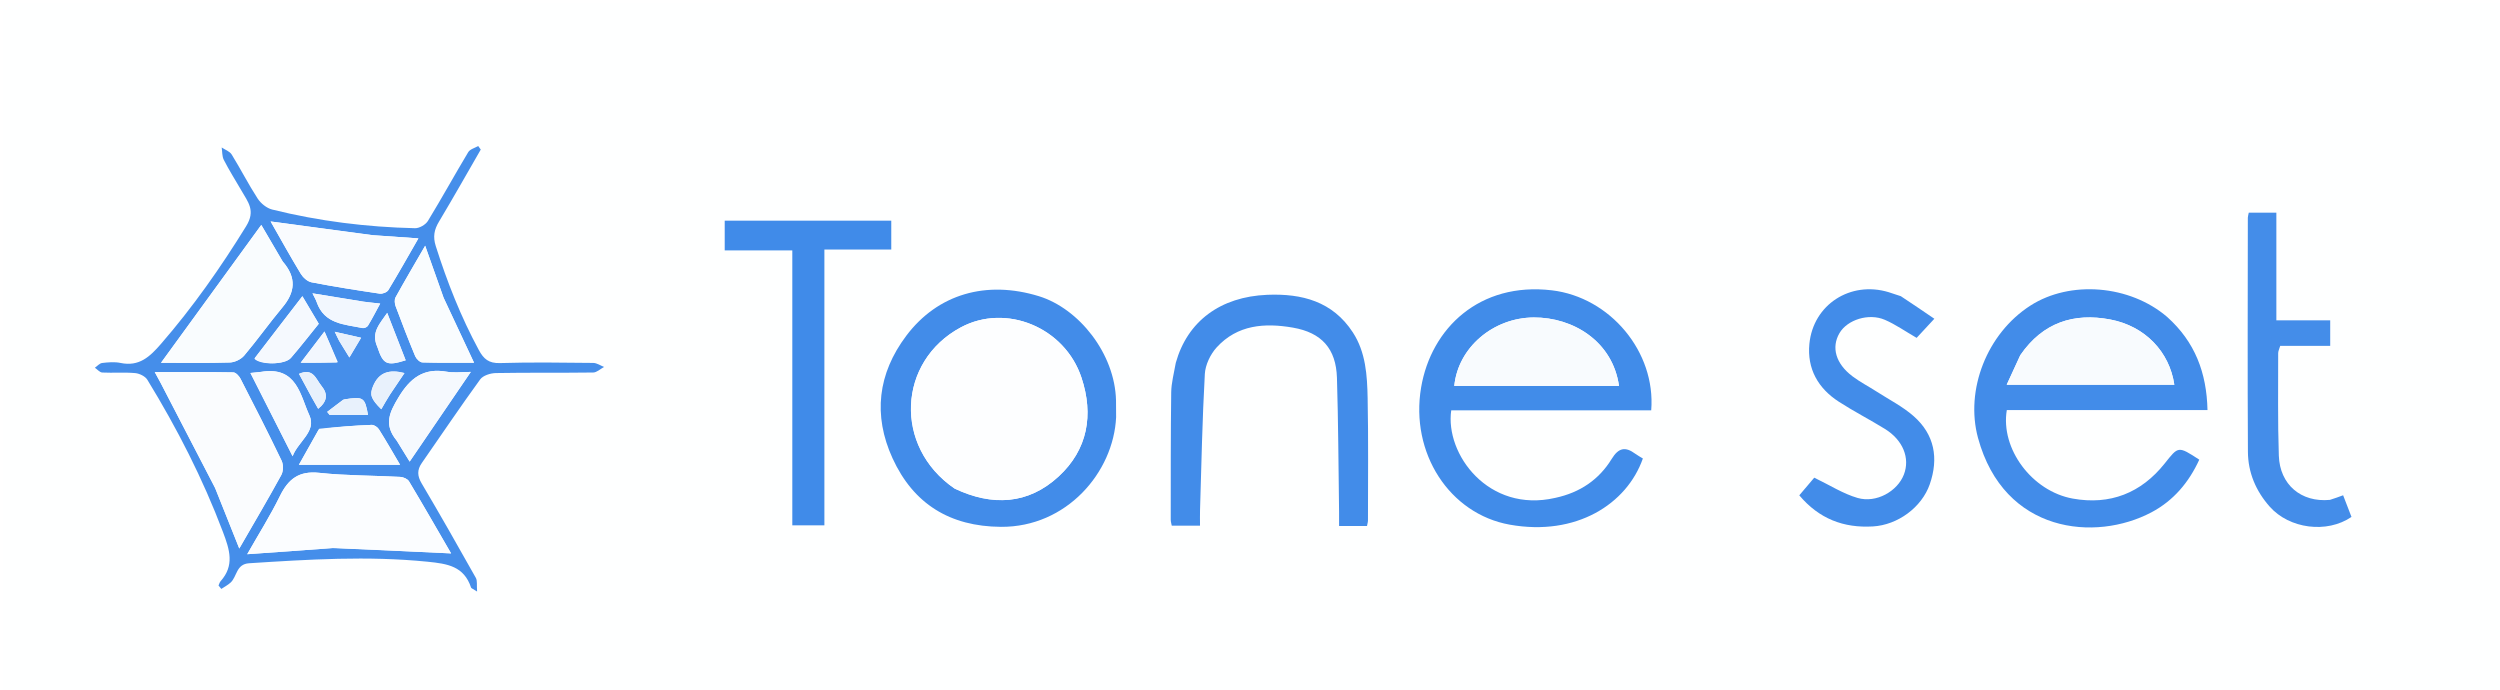
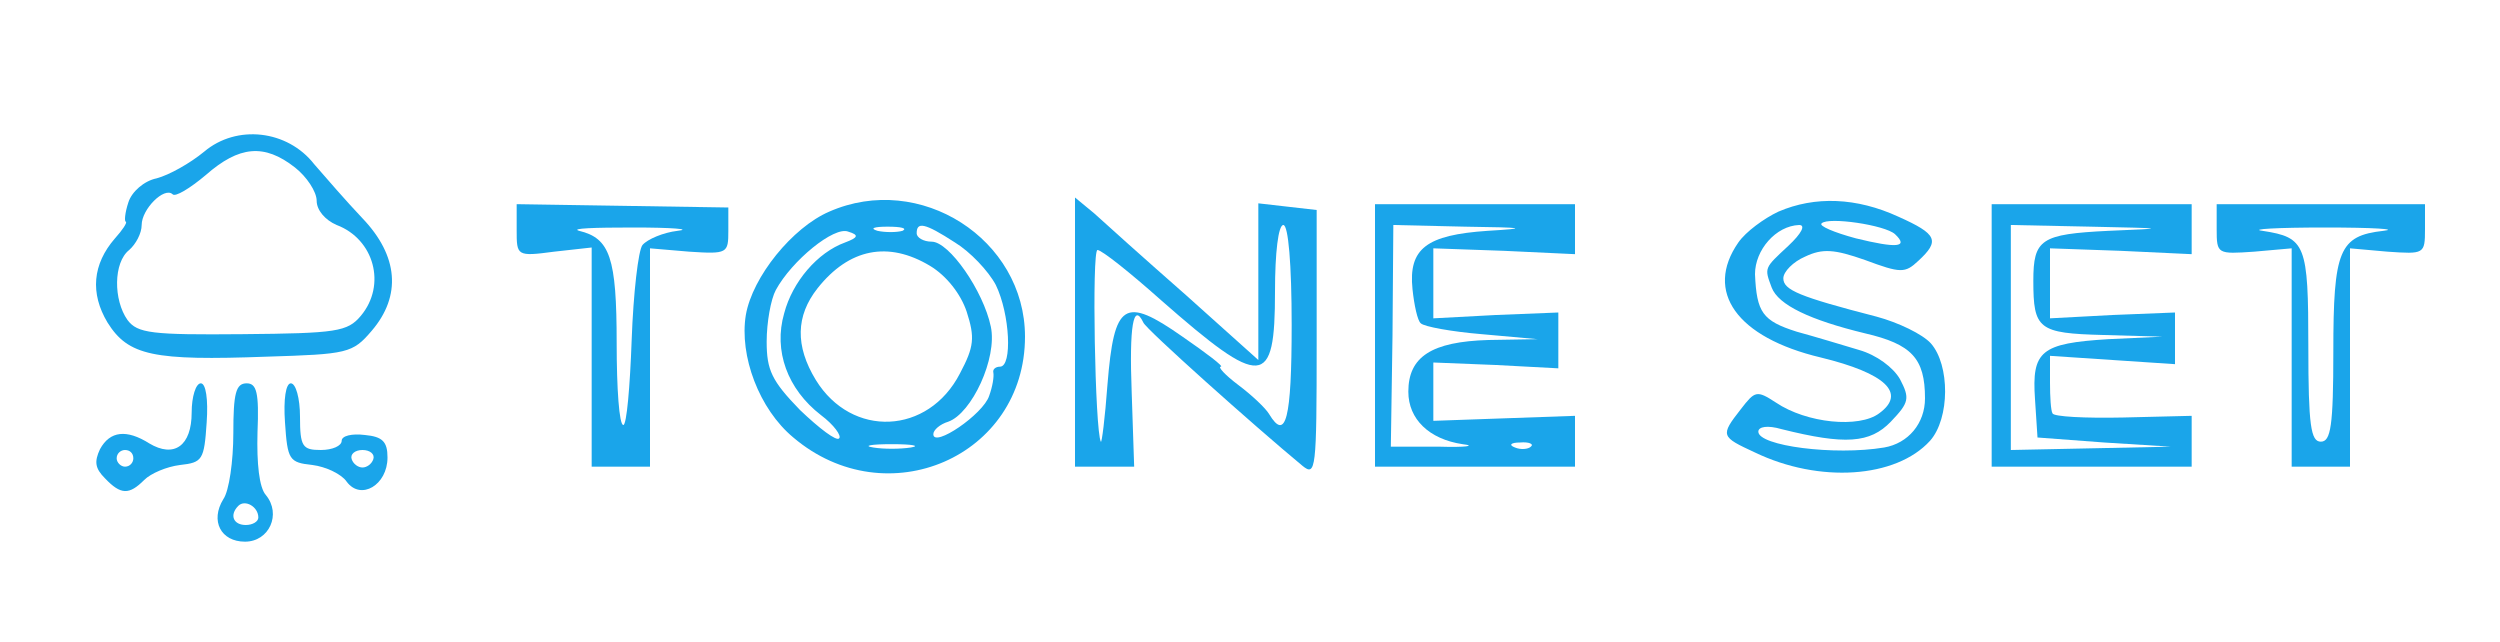
- <svg xmlns="http://www.w3.org/2000/svg" version="1.1" id="Layer_1" x="0px" y="0px" width="100%" viewBox="0 0 950 262" enable-background="new 0 0 950 262" xml:space="preserve">
-   <path fill="#FEFFFF" opacity="1" stroke="none" d=" M667,263   C444.667,263 222.833,263 1,263   C1,175.667 1,88.333 1,1   C317.667,1 634.333,1 951,1   C951,88.333 951,175.667 951,263   C856.5,263 762,263 667,263  M91.875,72.633   C94.248,76.806 97.217,79.978 93.555,85.924   C83.856,101.671 73.322,116.67 61.209,130.642   C56.969,135.532 52.89,139.412 45.785,137.917   C43.552,137.447 41.114,137.664 38.813,137.934   C37.836,138.049 36.97,139.108 36.053,139.738   C36.987,140.375 37.896,141.514 38.86,141.562   C43.015,141.767 47.206,141.413 51.34,141.773   C52.983,141.916 55.176,142.974 55.991,144.306   C67.27,162.739 77.079,181.889 84.729,202.17   C87.262,208.886 89.201,214.85 83.823,220.867   C83.436,221.3 83.295,221.953 83.04,222.504   C83.394,222.934 83.747,223.364 84.101,223.793   C85.28,223 86.573,222.334 87.615,221.389   C90.119,219.117 89.671,214.36 94.666,214.037   C117.241,212.58 139.752,211.174 162.417,213.447   C170.133,214.221 176.316,215.165 179.014,223.305   C179.092,223.541 179.529,223.657 181.3,224.787   C181.109,222.357 181.445,220.703 180.82,219.589   C174.064,207.561 167.247,195.564 160.227,183.689   C158.55,180.852 158.456,178.562 160.294,175.924   C167.673,165.331 174.879,154.613 182.469,144.175   C183.556,142.68 186.387,141.799 188.43,141.763   C200.755,141.544 213.087,141.724 225.414,141.556   C226.802,141.537 228.171,140.179 229.549,139.441   C228.179,138.909 226.813,137.928 225.438,137.914   C213.61,137.792 201.773,137.608 189.955,137.969   C185.73,138.098 183.777,136.389 181.95,133.008   C175.13,120.392 169.913,107.161 165.591,93.507   C164.45,89.902 164.999,87.252 166.825,84.201   C172.239,75.155 177.418,65.967 182.689,56.835   C182.364,56.384 182.039,55.933 181.713,55.482   C180.423,56.244 178.604,56.688 177.927,57.818   C172.73,66.482 167.868,75.348 162.6,83.967   C161.73,85.39 159.364,86.756 157.722,86.719   C139.383,86.303 121.242,84.054 103.43,79.626   C101.342,79.107 99.104,77.295 97.906,75.451   C94.38,70.023 91.444,64.214 88.034,58.705   C87.286,57.497 85.532,56.913 84.241,56.042   C84.487,57.627 84.357,59.406 85.051,60.762   C87.018,64.602 89.323,68.269 91.875,72.633  M590.562,189.259   C565.626,195.044 549.056,172.547 551.47,155.915   C576.76,155.915 602.139,155.915 627.462,155.915   C629.254,133.683 611.808,112.929 589.68,110.317   C562.318,107.088 543.844,124.667 540.022,147.248   C535.806,172.163 550.806,195.265 573.691,199.371   C598.954,203.904 618.242,191.507 624.289,174.222   C623.34,173.636 622.321,173.097 621.401,172.422   C617.639,169.66 615.082,170.079 612.438,174.393   C607.646,182.214 600.476,187.162 590.562,189.259  M823.277,120.196   C809.304,108.234 786.675,106.442 771.586,116.104   C754.983,126.735 746.696,148.251 751.648,166.424   C761.534,202.704 796.255,205.951 817.548,194.684   C825.952,190.237 831.795,183.268 835.725,174.672   C827.605,169.387 827.813,169.553 822.562,176.143   C813.619,187.371 801.8,192.011 787.671,189.467   C772.152,186.674 760.12,170.524 762.588,155.824   C787.862,155.824 813.24,155.824 838.848,155.824   C838.538,141.637 834.092,129.909 823.277,120.196  M424.168,158.105   C424.142,156.127 424.134,154.149 424.087,152.172   C423.66,134.296 409.94,117.211 394.765,112.55   C374.771,106.409 356.325,111.719 344.387,127.588   C333.57,141.967 331.696,157.796 339.161,174.131   C347.116,191.539 361.042,200.066 380.339,200.2   C405.253,200.373 423.15,179.535 424.168,158.105  M446.657,138.266   C446.1,141.876 445.108,145.48 445.06,149.097   C444.847,165.223 444.898,181.353 444.881,197.482   C444.88,198.259 445.14,199.036 445.27,199.765   C448.95,199.765 452.33,199.765 456.004,199.765   C456.004,197.572 455.955,195.759 456.011,193.949   C456.546,176.668 456.869,159.376 457.836,142.119   C458.031,138.637 459.948,134.623 462.334,132.007   C470.214,123.37 480.629,122.633 491.357,124.508   C502.235,126.41 507.702,132.506 508.041,143.567   C508.561,160.532 508.608,177.511 508.848,194.484   C508.873,196.247 508.852,198.01 508.852,199.873   C512.813,199.873 516.065,199.873 519.464,199.873   C519.619,199.001 519.828,198.37 519.828,197.74   C519.827,182.251 520.01,166.757 519.702,151.274   C519.531,142.649 519.003,133.869 514.08,126.308   C506.403,114.517 494.713,111.491 481.551,112.028   C463.808,112.752 451.228,122.022 446.657,138.266  M284.534,83.857   C281.446,83.857 278.359,83.857 275.39,83.857   C275.39,88.011 275.39,91.398 275.39,95.159   C284.037,95.159 292.299,95.159 301.077,95.159   C301.077,130.232 301.077,164.925 301.077,199.628   C305.324,199.628 309.036,199.628 313.269,199.628   C313.269,164.57 313.269,129.879 313.269,94.814   C322.06,94.814 330.323,94.814 338.682,94.814   C338.682,91.033 338.682,87.64 338.682,83.857   C320.754,83.857 303.138,83.857 284.534,83.857  M721.962,112.408   C720.537,111.947 719.119,111.463 717.686,111.029   C703.191,106.634 688.99,115.718 687.561,130.716   C686.664,140.135 690.86,147.546 698.722,152.631   C704.42,156.316 710.49,159.423 716.268,162.991   C723.146,167.236 725.885,174.092 723.475,180.34   C721.034,186.665 713.04,191.277 705.909,189.227   C700.382,187.639 695.341,184.363 689.417,181.517   C687.986,183.204 685.88,185.687 683.729,188.223   C691.261,197.165 700.595,200.712 711.758,200.042   C721.084,199.482 730.23,192.872 733.309,184.026   C736.746,174.149 735.14,165.13 727.183,158.135   C723.008,154.466 717.887,151.868 713.165,148.829   C710.107,146.861 706.839,145.183 703.945,143.002   C697.561,138.19 695.823,132.003 699.015,126.565   C701.979,121.515 710.103,118.882 716.236,121.528   C720.285,123.275 723.965,125.877 728.319,128.39   C730.254,126.302 732.328,124.064 735.052,121.126   C730.521,118.042 726.594,115.368 721.962,112.408  M884.941,189.992   C874.412,190.987 866.331,184.167 865.956,173.153   C865.515,160.178 865.731,147.181 865.708,134.193   C865.707,133.435 866.117,132.676 866.475,131.439   C872.826,131.439 879.09,131.439 885.479,131.439   C885.479,128.017 885.479,125.146 885.479,121.729   C878.534,121.729 871.969,121.729 865.015,121.729   C865.015,107.753 865.015,94.325 865.015,80.819   C861.218,80.819 857.848,80.819 854.531,80.819   C854.35,81.764 854.177,82.251 854.176,82.737   C854.154,112.384 854.038,142.031 854.209,171.676   C854.254,179.542 857.213,186.576 862.505,192.54   C869.954,200.936 884.193,202.834 893.564,196.434   C892.544,193.79 891.5,191.085 890.387,188.202   C888.541,188.887 887.154,189.401 884.941,189.992  z" />
-   <path fill="#458EEA" opacity="1" stroke="none" d=" M91.685,72.319   C89.323,68.269 87.018,64.602 85.051,60.762   C84.357,59.406 84.487,57.627 84.241,56.042   C85.532,56.913 87.286,57.497 88.034,58.705   C91.444,64.214 94.38,70.023 97.906,75.451   C99.104,77.295 101.342,79.107 103.43,79.626   C121.242,84.054 139.383,86.303 157.722,86.719   C159.364,86.756 161.73,85.39 162.6,83.967   C167.868,75.348 172.73,66.482 177.927,57.818   C178.604,56.688 180.423,56.244 181.713,55.482   C182.039,55.933 182.364,56.384 182.689,56.835   C177.418,65.967 172.239,75.155 166.825,84.201   C164.999,87.252 164.45,89.902 165.591,93.507   C169.913,107.161 175.13,120.392 181.95,133.008   C183.777,136.389 185.73,138.098 189.955,137.969   C201.773,137.608 213.61,137.792 225.438,137.914   C226.813,137.928 228.179,138.909 229.549,139.441   C228.171,140.179 226.802,141.537 225.414,141.556   C213.087,141.724 200.755,141.544 188.43,141.763   C186.387,141.799 183.556,142.68 182.469,144.175   C174.879,154.613 167.673,165.331 160.294,175.924   C158.456,178.562 158.55,180.852 160.227,183.689   C167.247,195.564 174.064,207.561 180.82,219.589   C181.445,220.703 181.109,222.357 181.3,224.787   C179.529,223.657 179.092,223.541 179.014,223.305   C176.316,215.165 170.133,214.221 162.417,213.447   C139.752,211.174 117.241,212.58 94.666,214.037   C89.671,214.36 90.119,219.117 87.615,221.389   C86.573,222.334 85.28,223 84.101,223.793   C83.747,223.364 83.394,222.934 83.04,222.504   C83.295,221.953 83.436,221.3 83.823,220.867   C89.201,214.85 87.262,208.886 84.729,202.17   C77.079,181.889 67.27,162.739 55.991,144.306   C55.176,142.974 52.983,141.916 51.34,141.773   C47.206,141.413 43.015,141.767 38.86,141.562   C37.896,141.514 36.987,140.375 36.053,139.738   C36.97,139.108 37.836,138.049 38.813,137.934   C41.114,137.664 43.552,137.447 45.785,137.917   C52.89,139.412 56.969,135.532 61.209,130.642   C73.322,116.67 83.856,101.671 93.555,85.924   C97.217,79.978 94.248,76.806 91.685,72.319  M126.894,208.198   C141.447,208.882 156.001,209.566 171.414,210.291   C165.921,200.823 160.759,191.806 155.416,182.896   C154.869,181.984 153.263,181.286 152.109,181.224   C141.848,180.669 131.524,180.779 121.328,179.679   C113.601,178.846 109.545,182.025 106.356,188.532   C102.742,195.904 98.33,202.885 93.946,210.598   C105.14,209.817 115.558,209.089 126.894,208.198  M81.851,185.643   C84.764,192.956 87.676,200.27 90.927,208.433   C96.626,198.548 101.919,189.599 106.901,180.48   C107.688,179.04 107.712,176.521 106.994,175.027   C101.974,164.571 96.7,154.235 91.395,143.918   C90.863,142.882 89.6,141.523 88.655,141.505   C78.922,141.328 69.184,141.397 58.819,141.397   C59.879,143.351 60.516,144.482 61.113,145.633   C67.908,158.74 74.697,171.85 81.851,185.643  M107.302,99.195   C104.548,94.479 101.793,89.763 99.29,85.476   C86.504,103.056 73.843,120.463 61.189,137.859   C69.749,137.859 78.565,138.011 87.368,137.738   C89.237,137.679 91.598,136.527 92.805,135.096   C97.825,129.147 102.334,122.768 107.33,116.797   C112.099,111.096 112.853,105.592 107.302,99.195  M141.203,89.35   C128.601,87.644 115.998,85.938 102.836,84.157   C106.856,91.191 110.448,97.706 114.311,104.056   C115.168,105.465 116.849,106.979 118.376,107.274   C126.983,108.937 135.648,110.305 144.321,111.587   C145.345,111.739 147.061,111.068 147.567,110.238   C151.395,103.941 155.002,97.509 158.985,90.587   C152.92,90.148 147.527,89.758 141.203,89.35  M168.48,112.959   C166.281,106.734 164.081,100.51 161.563,93.381   C157.511,100.387 153.821,106.637 150.315,112.988   C149.834,113.858 149.959,115.35 150.334,116.356   C152.706,122.723 155.157,129.063 157.77,135.334   C158.199,136.363 159.536,137.685 160.492,137.717   C166.867,137.929 173.253,137.827 180.131,137.827   C176.115,129.258 172.462,121.462 168.48,112.959  M150.854,167.599   C152.518,170.298 154.183,172.997 155.669,175.408   C163.504,163.918 171.053,152.848 178.906,141.332   C175.4,141.332 172.504,141.745 169.769,141.256   C160.907,139.672 155.768,143.764 151.37,151.102   C148.037,156.662 145.736,161.361 150.854,167.599  M121.084,163.256   C118.77,167.379 116.456,171.501 113.586,176.613   C126.846,176.613 139.181,176.613 152.027,176.613   C149.391,172.15 146.782,167.579 143.981,163.127   C143.458,162.295 142.15,161.42 141.238,161.455   C134.658,161.708 128.088,162.19 121.084,163.256  M98.892,141.332   C97.644,141.468 96.397,141.603 95.163,141.737   C100.506,152.284 105.687,162.51 111.191,173.372   C113.2,167.851 120.384,163.926 117.567,157.824   C114.118,150.353 112.862,138.962 98.892,141.332  M96.653,136.32   C98.905,138.736 108.227,138.683 110.551,135.999   C114.22,131.76 117.653,127.316 121.127,123.03   C118.771,119.064 116.734,115.636 114.907,112.561   C108.785,120.497 102.919,128.1 96.653,136.32  M137.911,114.59   C131.587,113.559 125.263,112.529 118.742,111.467   C119.348,112.712 119.967,113.714 120.343,114.8   C123.255,123.199 130.912,123.241 137.75,124.659   C138.37,124.788 139.485,124.327 139.806,123.797   C141.388,121.191 142.779,118.469 144.471,115.358   C142.032,115.108 140.393,114.939 137.911,114.59  M143.469,132.019   C145.611,138.519 146.961,139.16 154.159,136.913   C151.868,131.035 149.584,125.174 147.136,118.893   C144.41,122.983 140.874,126.206 143.469,132.019  M148.288,149.818   C150.066,147.169 151.845,144.52 153.695,141.764   C148.059,140.312 143.976,141.341 141.736,146.817   C140.453,149.954 140.889,151.541 144.887,155.509   C145.88,153.771 146.851,152.07 148.288,149.818  M128.397,137.661   C126.817,134.032 125.237,130.403 123.305,125.966   C120.035,130.26 117.459,133.642 114.259,137.845   C119.445,137.845 123.527,137.845 128.397,137.661  M130.465,151.825   C128.421,153.387 126.376,154.949 124.332,156.511   C124.641,156.895 124.949,157.279 125.258,157.663   C130.103,157.663 134.947,157.663 139.84,157.663   C138.637,150.947 138.099,150.593 130.465,151.825  M118.458,151.02   C119.244,152.405 120.031,153.79 120.909,155.337   C124.413,152.519 124.699,149.747 122.144,146.619   C120.051,144.056 119.023,139.661 113.626,142.074   C115.192,144.952 116.663,147.652 118.458,151.02  M128.958,129.648   C130.096,131.499 131.234,133.35 132.765,135.84   C134.506,132.913 135.783,130.766 137.222,128.348   C133.662,127.541 130.675,126.864 127.211,126.079   C127.816,127.369 128.205,128.199 128.958,129.648  z" />
-   <path fill="#418CE9" opacity="1" stroke="none" d=" M590.981,189.196   C600.476,187.162 607.646,182.214 612.438,174.393   C615.082,170.079 617.639,169.66 621.401,172.422   C622.321,173.097 623.34,173.636 624.289,174.222   C618.242,191.507 598.954,203.904 573.691,199.371   C550.806,195.265 535.806,172.163 540.022,147.248   C543.844,124.667 562.318,107.088 589.68,110.317   C611.808,112.929 629.254,133.683 627.462,155.915   C602.139,155.915 576.76,155.915 551.47,155.915   C549.056,172.547 565.626,195.044 590.981,189.196  M598.498,146.666   C604.039,146.666 609.581,146.666 615.223,146.666   C612.821,129.699 597.756,120.565 582.835,120.64   C567.452,120.717 554.046,132.044 552.629,146.666   C567.603,146.666 582.551,146.666 598.498,146.666  z" />
-   <path fill="#428CE9" opacity="1" stroke="none" d=" M823.529,120.448   C834.092,129.909 838.538,141.637 838.848,155.824   C813.24,155.824 787.862,155.824 762.588,155.824   C760.12,170.524 772.152,186.674 787.671,189.467   C801.8,192.011 813.619,187.371 822.562,176.143   C827.813,169.553 827.605,169.387 835.725,174.672   C831.795,183.268 825.952,190.237 817.548,194.684   C796.255,205.951 761.534,202.704 751.648,166.424   C746.696,148.251 754.983,126.735 771.586,116.104   C786.675,106.442 809.304,108.234 823.529,120.448  M767.614,135.166   C765.991,138.699 764.368,142.232 762.545,146.201   C784.314,146.201 805.248,146.201 826.246,146.201   C824.402,133.722 815.202,123.935 801.883,121.407   C788.145,118.799 776.291,122.464 767.614,135.166  z" />
-   <path fill="#428CE9" opacity="1" stroke="none" d=" M424.125,158.53   C423.15,179.535 405.253,200.373 380.339,200.2   C361.042,200.066 347.116,191.539 339.161,174.131   C331.696,157.796 333.57,141.967 344.387,127.588   C356.325,111.719 374.771,106.409 394.765,112.55   C409.94,117.211 423.66,134.296 424.087,152.172   C424.134,154.149 424.142,156.127 424.125,158.53  M362.864,185.74   C376.997,192.423 390.686,191.762 402.296,181.039   C413.327,170.852 415.671,157.668 410.956,143.484   C404.607,124.386 382.301,115.192 365.126,124.392   C341.044,137.293 339.521,169.751 362.864,185.74  z" />
-   <path fill="#428CE9" opacity="1" stroke="none" d=" M446.798,137.88   C451.228,122.022 463.808,112.752 481.551,112.028   C494.713,111.491 506.403,114.517 514.08,126.308   C519.003,133.869 519.531,142.649 519.702,151.274   C520.01,166.757 519.827,182.251 519.828,197.74   C519.828,198.37 519.619,199.001 519.464,199.873   C516.065,199.873 512.813,199.873 508.852,199.873   C508.852,198.01 508.873,196.247 508.848,194.484   C508.608,177.511 508.561,160.532 508.041,143.567   C507.702,132.506 502.235,126.41 491.357,124.508   C480.629,122.633 470.214,123.37 462.334,132.007   C459.948,134.623 458.031,138.637 457.836,142.119   C456.869,159.376 456.546,176.668 456.011,193.949   C455.955,195.759 456.004,197.572 456.004,199.765   C452.33,199.765 448.95,199.765 445.27,199.765   C445.14,199.036 444.88,198.259 444.881,197.482   C444.898,181.353 444.847,165.223 445.06,149.097   C445.108,145.48 446.1,141.876 446.798,137.88  z" />
-   <path fill="#408BE9" opacity="1" stroke="none" d=" M285.029,83.857   C303.138,83.857 320.754,83.857 338.682,83.857   C338.682,87.64 338.682,91.033 338.682,94.814   C330.323,94.814 322.06,94.814 313.269,94.814   C313.269,129.879 313.269,164.57 313.269,199.628   C309.036,199.628 305.324,199.628 301.077,199.628   C301.077,164.925 301.077,130.232 301.077,95.159   C292.299,95.159 284.037,95.159 275.39,95.159   C275.39,91.398 275.39,88.011 275.39,83.857   C278.359,83.857 281.446,83.857 285.029,83.857  z" />
-   <path fill="#428CE9" opacity="1" stroke="none" d=" M722.314,112.551   C726.594,115.368 730.521,118.042 735.052,121.126   C732.328,124.064 730.254,126.302 728.319,128.39   C723.965,125.877 720.285,123.275 716.236,121.528   C710.103,118.882 701.979,121.515 699.015,126.565   C695.823,132.003 697.561,138.19 703.945,143.002   C706.839,145.183 710.107,146.861 713.165,148.829   C717.887,151.868 723.008,154.466 727.183,158.135   C735.14,165.13 736.746,174.149 733.309,184.026   C730.23,192.872 721.084,199.482 711.758,200.042   C700.595,200.712 691.261,197.165 683.729,188.223   C685.88,185.687 687.986,183.204 689.417,181.517   C695.341,184.363 700.382,187.639 705.909,189.227   C713.04,191.277 721.034,186.665 723.475,180.34   C725.885,174.092 723.146,167.236 716.268,162.991   C710.49,159.423 704.42,156.316 698.722,152.631   C690.86,147.546 686.664,140.135 687.561,130.716   C688.99,115.718 703.191,106.634 717.686,111.029   C719.119,111.463 720.537,111.947 722.314,112.551  z" />
-   <path fill="#448DE9" opacity="1" stroke="none" d=" M885.354,189.954   C887.154,189.401 888.541,188.887 890.387,188.202   C891.5,191.085 892.544,193.79 893.564,196.434   C884.193,202.834 869.954,200.936 862.505,192.54   C857.213,186.576 854.254,179.542 854.209,171.676   C854.038,142.031 854.154,112.384 854.176,82.737   C854.177,82.251 854.35,81.764 854.531,80.819   C857.848,80.819 861.218,80.819 865.015,80.819   C865.015,94.325 865.015,107.753 865.015,121.729   C871.969,121.729 878.534,121.729 885.479,121.729   C885.479,125.146 885.479,128.017 885.479,131.439   C879.09,131.439 872.826,131.439 866.475,131.439   C866.117,132.676 865.707,133.435 865.708,134.193   C865.731,147.181 865.515,160.178 865.956,173.153   C866.331,184.167 874.412,190.987 885.354,189.954  z" />
-   <path fill="#FBFDFF" opacity="1" stroke="none" d=" M126.435,208.28   C115.558,209.089 105.14,209.817 93.946,210.598   C98.33,202.885 102.742,195.904 106.356,188.532   C109.545,182.025 113.601,178.846 121.328,179.679   C131.524,180.779 141.848,180.669 152.109,181.224   C153.263,181.286 154.869,181.984 155.416,182.896   C160.759,191.806 165.921,200.823 171.414,210.291   C156.001,209.566 141.447,208.882 126.435,208.28  z" />
-   <path fill="#FAFCFE" opacity="1" stroke="none" d=" M81.67,185.301   C74.697,171.85 67.908,158.74 61.113,145.633   C60.516,144.482 59.879,143.351 58.819,141.397   C69.184,141.397 78.922,141.328 88.655,141.505   C89.6,141.523 90.863,142.882 91.395,143.918   C96.7,154.235 101.974,164.571 106.994,175.027   C107.712,176.521 107.688,179.04 106.901,180.48   C101.919,189.599 96.626,198.548 90.927,208.433   C87.676,200.27 84.764,192.956 81.67,185.301  z" />
-   <path fill="#F9FCFE" opacity="1" stroke="none" d=" M107.512,99.5   C112.853,105.592 112.099,111.096 107.33,116.797   C102.334,122.768 97.825,129.147 92.805,135.096   C91.598,136.527 89.237,137.679 87.368,137.738   C78.565,138.011 69.749,137.859 61.189,137.859   C73.843,120.463 86.504,103.056 99.29,85.476   C101.793,89.763 104.548,94.479 107.512,99.5  z" />
-   <path fill="#F9FBFE" opacity="1" stroke="none" d=" M141.669,89.359   C147.527,89.758 152.92,90.148 158.985,90.587   C155.002,97.509 151.395,103.941 147.567,110.238   C147.061,111.068 145.345,111.739 144.321,111.587   C135.648,110.305 126.983,108.937 118.376,107.274   C116.849,106.979 115.168,105.465 114.311,104.056   C110.448,97.706 106.856,91.191 102.836,84.157   C115.998,85.938 128.601,87.644 141.669,89.359  z" />
-   <path fill="#F9FCFE" opacity="1" stroke="none" d=" M168.644,113.312   C172.462,121.462 176.115,129.258 180.131,137.827   C173.253,137.827 166.867,137.929 160.492,137.717   C159.536,137.685 158.199,136.363 157.77,135.334   C155.157,129.063 152.706,122.723 150.334,116.356   C149.959,115.35 149.834,113.858 150.315,112.988   C153.821,106.637 157.511,100.387 161.563,93.381   C164.081,100.51 166.281,106.734 168.644,113.312  z" />
-   <path fill="#F5F9FE" opacity="1" stroke="none" d=" M150.661,167.282   C145.736,161.361 148.037,156.662 151.37,151.102   C155.768,143.764 160.907,139.672 169.769,141.256   C172.504,141.745 175.4,141.332 178.906,141.332   C171.053,152.848 163.504,163.918 155.669,175.408   C154.183,172.997 152.518,170.298 150.661,167.282  z" />
-   <path fill="#F8FBFE" opacity="1" stroke="none" d=" M121.299,162.928   C128.088,162.19 134.658,161.708 141.238,161.455   C142.15,161.42 143.458,162.295 143.981,163.127   C146.782,167.579 149.391,172.15 152.027,176.613   C139.181,176.613 126.846,176.613 113.586,176.613   C116.456,171.501 118.77,167.379 121.299,162.928  z" />
-   <path fill="#F5F9FE" opacity="1" stroke="none" d=" M99.329,141.333   C112.862,138.962 114.118,150.353 117.567,157.824   C120.384,163.926 113.2,167.851 111.191,173.372   C105.687,162.51 100.506,152.284 95.163,141.737   C96.397,141.603 97.644,141.468 99.329,141.333  z" />
-   <path fill="#F5F9FE" opacity="1" stroke="none" d=" M96.853,136.011   C102.919,128.1 108.785,120.497 114.907,112.561   C116.734,115.636 118.771,119.064 121.127,123.03   C117.653,127.316 114.22,131.76 110.551,135.999   C108.227,138.683 98.905,138.736 96.853,136.011  z" />
-   <path fill="#F2F7FE" opacity="1" stroke="none" d=" M138.333,114.68   C140.393,114.939 142.032,115.108 144.471,115.358   C142.779,118.469 141.388,121.191 139.806,123.797   C139.485,124.327 138.37,124.788 137.75,124.659   C130.912,123.241 123.255,123.199 120.343,114.8   C119.967,113.714 119.348,112.712 118.742,111.467   C125.263,112.529 131.587,113.559 138.333,114.68  z" />
-   <path fill="#F2F7FE" opacity="1" stroke="none" d=" M143.314,131.659   C140.874,126.206 144.41,122.983 147.136,118.893   C149.584,125.174 151.868,131.035 154.159,136.913   C146.961,139.16 145.611,138.519 143.314,131.659  z" />
-   <path fill="#E8F1FC" opacity="1" stroke="none" d=" M148.055,150.093   C146.851,152.07 145.88,153.771 144.887,155.509   C140.889,151.541 140.453,149.954 141.736,146.817   C143.976,141.341 148.059,140.312 153.695,141.764   C151.845,144.52 150.066,147.169 148.055,150.093  z" />
-   <path fill="#F2F7FE" opacity="1" stroke="none" d=" M128.004,137.753   C123.527,137.845 119.445,137.845 114.259,137.845   C117.459,133.642 120.035,130.26 123.305,125.966   C125.237,130.403 126.817,134.032 128.004,137.753  z" />
-   <path fill="#E8F1FC" opacity="1" stroke="none" d=" M130.867,151.783   C138.099,150.593 138.637,150.947 139.84,157.663   C134.947,157.663 130.103,157.663 125.258,157.663   C124.949,157.279 124.641,156.895 124.332,156.511   C126.376,154.949 128.421,153.387 130.867,151.783  z" />
-   <path fill="#E8F1FC" opacity="1" stroke="none" d=" M118.296,150.687   C116.663,147.652 115.192,144.952 113.626,142.074   C119.023,139.661 120.051,144.056 122.144,146.619   C124.699,149.747 124.413,152.519 120.909,155.337   C120.031,153.79 119.244,152.405 118.296,150.687  z" />
-   <path fill="#E8F1FC" opacity="1" stroke="none" d=" M128.776,129.339   C128.205,128.199 127.816,127.369 127.211,126.079   C130.675,126.864 133.662,127.541 137.222,128.348   C135.783,130.766 134.506,132.913 132.765,135.84   C131.234,133.35 130.096,131.499 128.776,129.339  z" />
-   <path fill="#F8FBFE" opacity="1" stroke="none" d=" M597.998,146.666   C582.551,146.666 567.603,146.666 552.629,146.666   C554.046,132.044 567.452,120.717 582.835,120.64   C597.756,120.565 612.821,129.699 615.223,146.666   C609.581,146.666 604.039,146.666 597.998,146.666  z" />
-   <path fill="#F8FBFE" opacity="1" stroke="none" d=" M767.781,134.841   C776.291,122.464 788.145,118.799 801.883,121.407   C815.202,123.935 824.402,133.722 826.246,146.201   C805.248,146.201 784.314,146.201 762.545,146.201   C764.368,142.232 765.991,138.699 767.781,134.841  z" />
-   <path fill="#FDFEFF" opacity="1" stroke="none" d=" M362.566,185.522   C339.521,169.751 341.044,137.293 365.126,124.392   C382.301,115.192 404.607,124.386 410.956,143.484   C415.671,157.668 413.327,170.852 402.296,181.039   C390.686,191.762 376.997,192.423 362.566,185.522  z" />
+ <svg xmlns="http://www.w3.org/2000/svg" version="1.0" width="300pt" height="77pt" viewBox="0 0 300 77" preserveAspectRatio="xMidYMid meet">
+   <g transform="translate(0,77) scale(0.1,-0.1)" fill="#1aa5ea" stroke="none">
+     <path d="M245 588 c-17 -14 -42 -28 -57 -32 -15 -3 -30 -16 -34 -29 -4 -12 -5 -23 -3 -23 2 -1 -4 -10 -13 -20 -27 -31 -30 -66 -9 -101 25 -40 55 -46 191 -41 97 3 103 4 126 31 36 42 32 90 -11 135 -19 20 -45 50 -58 65 -32 41 -93 48 -132 15z m109 -19 c14 -11 26 -29 26 -40 0 -11 10 -23 24 -29 45 -17 60 -72 29 -109 -16 -19 -29 -21 -142 -22 -109 -1 -126 1 -138 17 -17 24 -17 69 2 84 8 7 15 20 15 30 0 19 27 46 37 37 3 -4 21 7 40 23 40 35 70 38 107 9z" />
+     <path d="M620 494 c0 -31 0 -32 45 -26 l45 5 0 -132 0 -131 35 0 35 0 0 131 0 131 47 -4 c46 -3 47 -2 47 25 l0 28 -127 2 -127 2 0 -31z m193 -1 c-17 -2 -36 -10 -42 -17 -5 -6 -11 -58 -13 -114 -2 -56 -6 -102 -10 -102 -5 0 -8 44 -8 98 0 103 -8 126 -45 135 -11 3 18 4 65 4 47 0 71 -2 53 -4z" />
+     <path d="M995 516 c-44 -19 -92 -78 -100 -124 -8 -49 16 -113 57 -147 112 -95 278 -23 278 121 0 117 -126 198 -235 150z m19 -37 c-33 -12 -63 -47 -73 -85 -13 -45 4 -91 44 -122 16 -12 25 -25 22 -28 -3 -4 -24 12 -47 34 -34 35 -40 48 -40 82 0 23 5 51 11 62 19 35 70 77 87 70 13 -4 12 -7 -4 -13z m69 14 c-7 -2 -21 -2 -30 0 -10 3 -4 5 12 5 17 0 24 -2 18 -5z m63 -14 c18 -11 40 -34 49 -51 17 -35 20 -98 5 -98 -5 0 -9 -3 -8 -7 1 -5 -1 -17 -5 -28 -7 -22 -67 -63 -67 -46 0 5 8 12 18 15 28 10 59 76 51 114 -9 43 -50 102 -71 102 -10 0 -18 5 -18 10 0 14 9 13 46 -11z m-30 -28 c20 -12 37 -34 44 -55 10 -31 9 -42 -8 -74 -38 -74 -130 -78 -173 -8 -25 41 -24 77 2 110 38 48 85 57 135 27z m-23 -218 c-13 -2 -33 -2 -45 0 -13 2 -3 4 22 4 25 0 35 -2 23 -4z" />
+     <path d="M1290 372 l0 -162 36 0 35 0 -3 90 c-3 78 2 108 14 83 2 -7 133 -124 191 -172 16 -13 17 -5 17 146 l0 161 -35 4 -35 4 0 -94 0 -94 -87 78 c-49 43 -98 87 -110 98 l-23 19 0 -161z m260 8 c0 -113 -7 -140 -27 -107 -4 7 -21 23 -37 35 -16 12 -25 22 -21 22 4 0 -17 16 -46 36 -70 49 -82 41 -90 -57 -3 -41 -7 -72 -8 -69 -7 13 -11 230 -4 230 5 0 39 -27 76 -60 122 -107 137 -106 137 10 0 47 4 80 10 80 6 0 10 -47 10 -120z" />
+     <path d="M1650 368 l0 -158 120 0 120 0 0 31 0 30 -85 -3 -85 -3 0 35 0 35 75 -3 75 -4 0 33 0 34 -75 -3 -75 -4 0 42 0 42 85 -3 85 -4 0 30 0 30 -120 0 -120 0 0 -157z m135 125 c-73 -5 -95 -21 -90 -70 2 -19 6 -38 10 -41 4 -4 37 -10 73 -13 l67 -6 -59 -1 c-68 -2 -96 -20 -96 -62 0 -33 25 -57 65 -63 17 -2 4 -4 -28 -3 l-58 0 2 133 1 133 86 -2 c73 -1 77 -2 27 -5z m52 -259 c-3 -3 -12 -4 -19 -1 -8 3 -5 6 6 6 11 1 17 -2 13 -5z" />
+     <path d="M2134 516 c-17 -8 -39 -24 -48 -37 -41 -59 -2 -114 99 -138 78 -19 103 -43 70 -67 -24 -18 -87 -12 -124 13 -23 15 -25 14 -42 -8 -25 -32 -24 -33 17 -52 77 -37 169 -31 210 14 24 27 24 91 1 117 -10 11 -39 25 -65 32 -93 24 -112 32 -112 46 0 8 12 20 26 26 21 10 35 9 72 -4 43 -16 48 -16 64 -1 26 24 23 32 -24 53 -50 23 -100 25 -144 6z m140 -27 c17 -16 2 -17 -47 -5 -26 7 -45 15 -41 18 8 8 76 -2 88 -13z m-128 -14 c-29 -27 -29 -26 -20 -50 8 -21 46 -39 112 -55 56 -13 72 -30 72 -78 0 -30 -20 -54 -49 -59 -60 -10 -151 2 -151 19 0 6 11 8 28 3 76 -19 106 -17 131 9 22 23 23 28 11 51 -8 14 -28 29 -49 35 -20 6 -53 16 -75 22 -41 13 -48 23 -50 69 0 29 25 58 53 59 8 0 3 -10 -13 -25z" />
+     <path d="M2390 368 l0 -158 120 0 120 0 0 31 0 30 -82 -2 c-46 -1 -84 1 -85 5 -2 3 -3 20 -3 37 l0 32 75 -5 75 -5 0 31 0 31 -75 -3 -75 -4 0 42 0 42 85 -3 85 -4 0 30 0 30 -120 0 -120 0 0 -157z m140 125 c-81 -4 -90 -10 -90 -60 0 -58 6 -63 84 -65 l71 -2 -65 -3 c-81 -5 -92 -14 -88 -72 l3 -46 80 -6 80 -5 -96 -2 -96 -2 0 135 0 135 96 -2 c92 -2 93 -2 21 -5z" />
+     <path d="M2660 495 c0 -30 1 -30 45 -27 l45 4 0 -131 0 -131 35 0 35 0 0 131 0 131 45 -4 c44 -3 45 -3 45 27 l0 30 -125 0 -125 0 0 -30z m200 -2 c-53 -6 -60 -23 -60 -145 0 -89 -3 -108 -15 -108 -12 0 -15 19 -15 114 0 123 -3 131 -55 139 -16 2 17 4 75 4 58 0 89 -2 70 -4z" />
+     <path d="M230 275 c0 -40 -21 -55 -51 -37 -27 17 -47 15 -59 -7 -7 -15 -6 -23 6 -35 19 -20 29 -20 47 -2 8 8 27 16 43 18 27 3 29 6 32 51 2 28 -1 47 -7 47 -6 0 -11 -16 -11 -35z m-70 -55 c0 -5 -4 -10 -10 -10 -5 0 -10 5 -10 10 0 6 5 10 10 10 6 0 10 -4 10 -10z" />
+     <path d="M280 250 c0 -33 -5 -69 -12 -79 -16 -26 -3 -51 26 -51 29 0 44 33 25 56 -8 9 -11 38 -10 75 2 48 -1 59 -13 59 -13 0 -16 -12 -16 -60z m30 -101 c0 -5 -7 -9 -15 -9 -15 0 -20 12 -9 23 8 8 24 -1 24 -14z" />
+     <path d="M342 263 c3 -45 5 -48 33 -51 16 -2 35 -11 41 -20 17 -23 49 -4 49 29 0 19 -6 25 -27 27 -16 2 -28 -1 -28 -7 0 -6 -11 -11 -25 -11 -22 0 -25 4 -25 40 0 22 -5 40 -11 40 -6 0 -9 -19 -7 -47z m106 -44 c-2 -6 -8 -10 -13 -10 -5 0 -11 4 -13 10 -2 6 4 11 13 11 9 0 15 -5 13 -11z" />
+   </g>
</svg>
